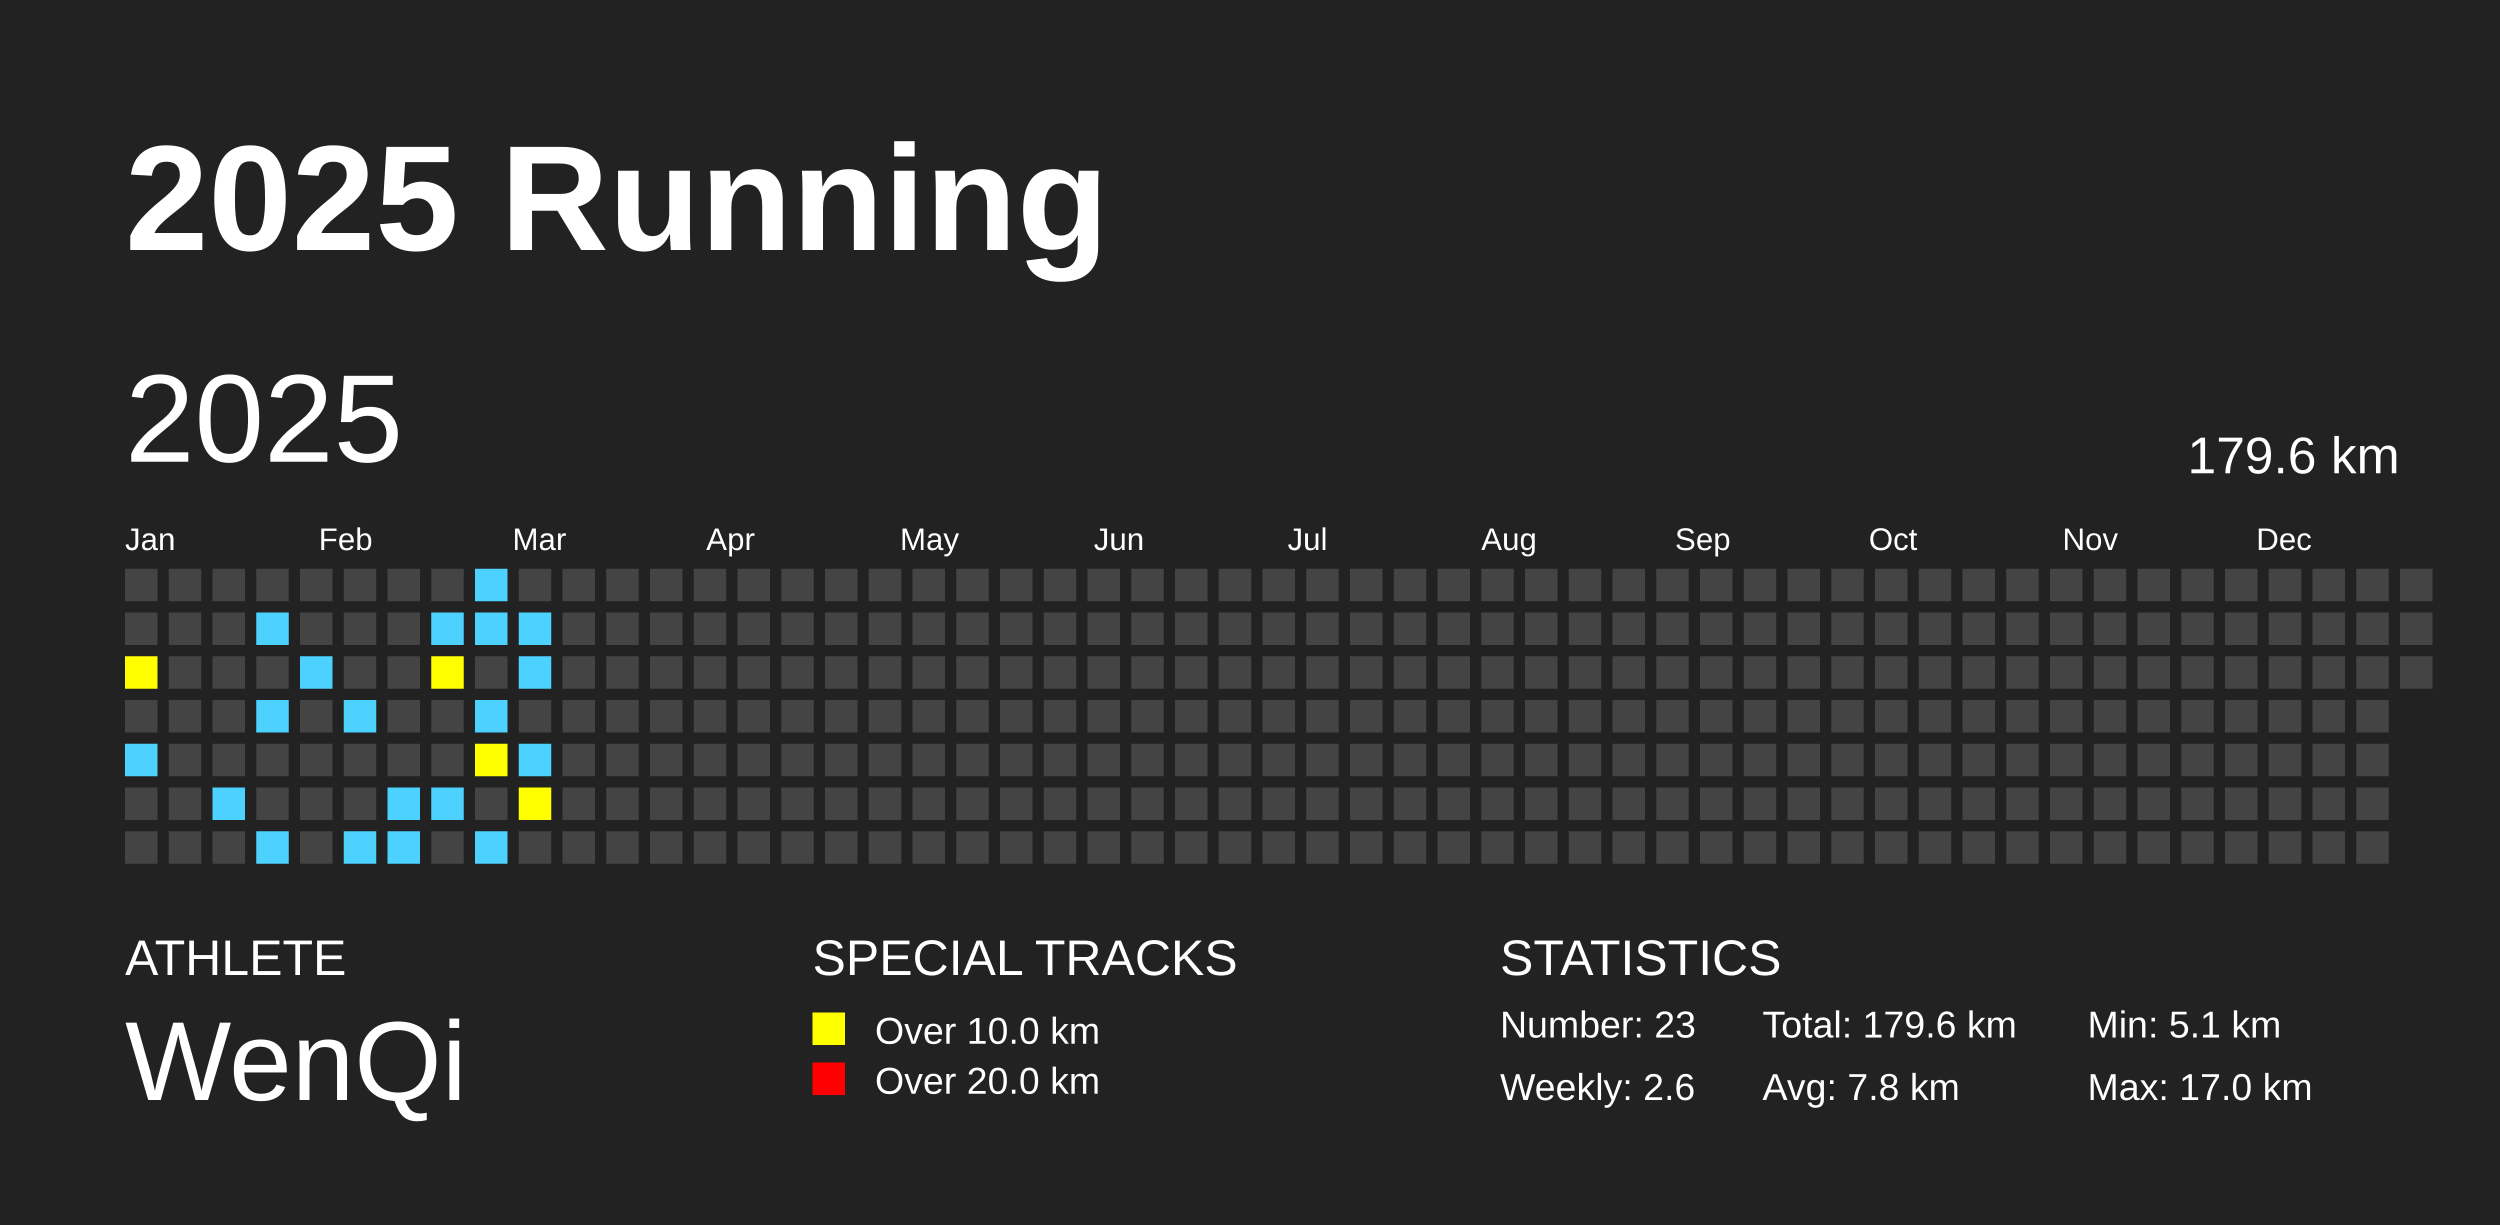
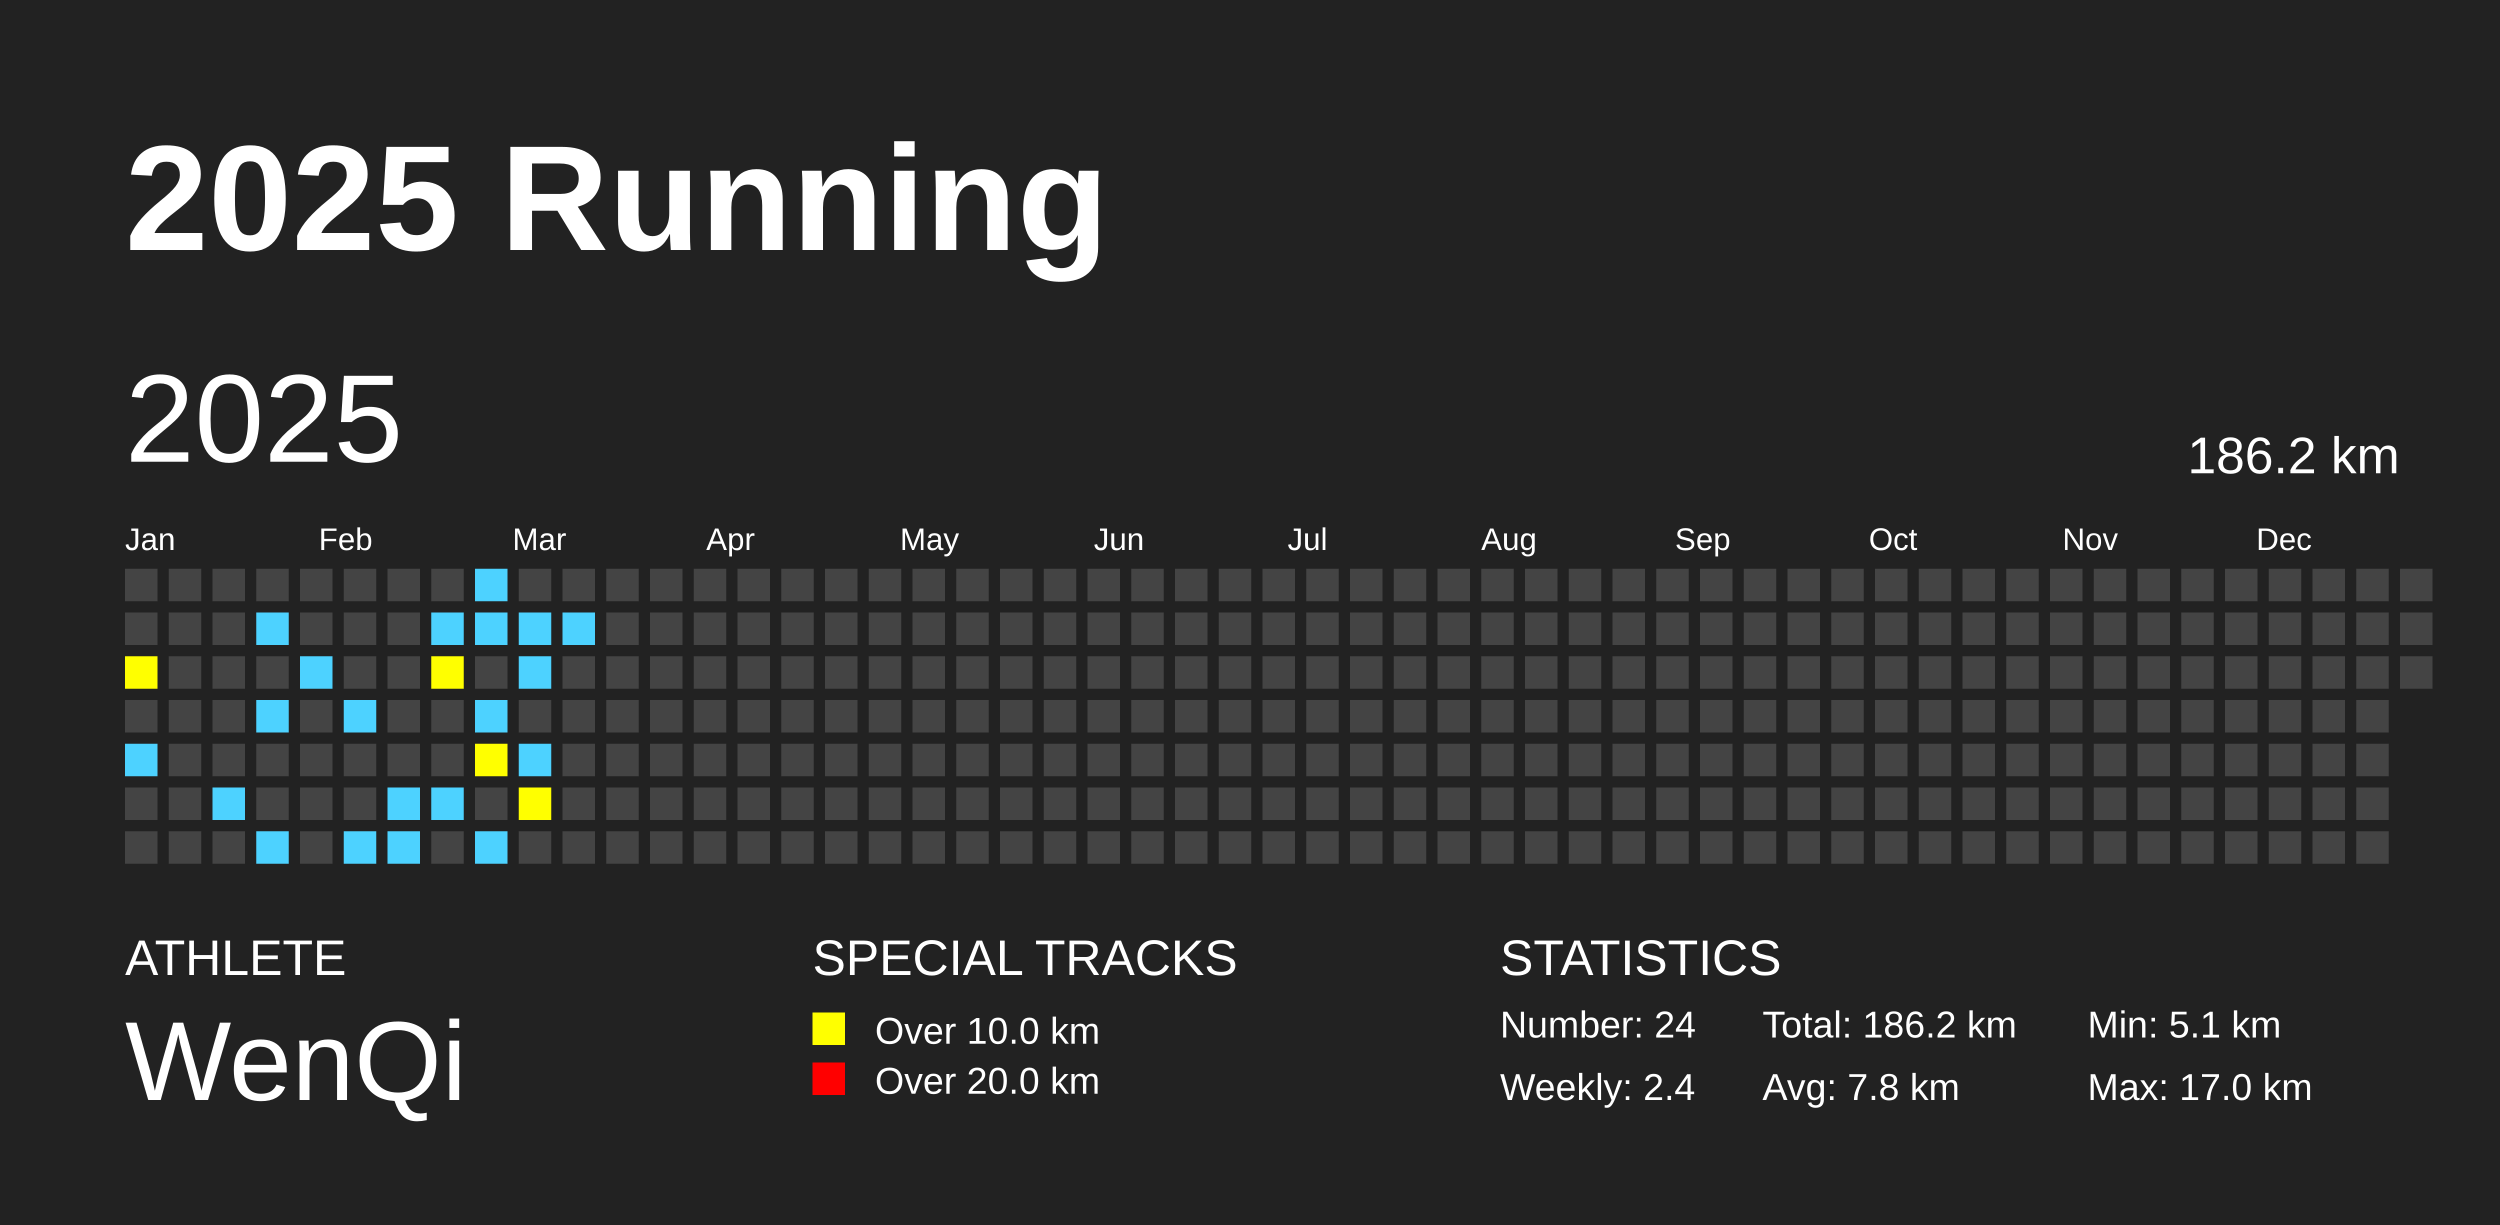
<svg xmlns="http://www.w3.org/2000/svg" baseProfile="full" height="98mm" version="1.1" viewBox="0,0,200,98" width="200mm">
  <defs />
  <rect fill="#222222" height="98" width="200" x="0" y="0" />
  <text fill="#FFFFFF" style="font-size:12px; font-family:Arial; font-weight:bold;" x="10" y="20">2025 Running</text>
  <text fill="#FFFFFF" style="font-size:4px; font-family:Arial" x="10" y="78">ATHLETE</text>
  <text fill="#FFFFFF" style="font-size:9px; font-family:Arial" x="10" y="88">WenQi</text>
  <text fill="#FFFFFF" style="font-size:4px; font-family:Arial" x="65" y="78">SPECIAL TRACKS</text>
  <rect fill="yellow" height="2.6" width="2.6" x="65" y="81" />
  <text fill="#FFFFFF" style="font-size:3px; font-family:Arial" x="70" y="83.5">Over 10.0 km</text>
  <rect fill="red" height="2.6" width="2.6" x="65" y="85" />
  <text fill="#FFFFFF" style="font-size:3px; font-family:Arial" x="70" y="87.5">Over 20.0 km</text>
  <text fill="#FFFFFF" style="font-size:4px; font-family:Arial" x="120" y="78">STATISTICS</text>
-   <text fill="#FFFFFF" style="font-size:3px; font-family:Arial" x="120" y="83">Number: 23</text>
-   <text fill="#FFFFFF" style="font-size:3px; font-family:Arial" x="120" y="88">Weekly: 2.6</text>
-   <text fill="#FFFFFF" style="font-size:3px; font-family:Arial" x="141" y="83">Total: 179.6 km</text>
+   <text fill="#FFFFFF" style="font-size:3px; font-family:Arial" x="120" y="83">Number: 24</text>
+   <text fill="#FFFFFF" style="font-size:3px; font-family:Arial" x="120" y="88">Weekly: 2.4</text>
+   <text fill="#FFFFFF" style="font-size:3px; font-family:Arial" x="141" y="83">Total: 186.2 km</text>
  <text fill="#FFFFFF" style="font-size:3px; font-family:Arial" x="141" y="88">Avg: 7.8 km</text>
  <text fill="#FFFFFF" style="font-size:3px; font-family:Arial" x="167" y="83">Min: 5.1 km</text>
  <text fill="#FFFFFF" style="font-size:3px; font-family:Arial" x="167" y="88">Max: 17.0 km</text>
  <text dominant-baseline="hanging" fill="#FFFFFF" style="font-size:10.0px; font-family:Arial;" x="10" y="30">2025</text>
-   <text dominant-baseline="hanging" fill="#FFFFFF" style="font-size:4.125px; font-family:Arial;" x="175" y="35">179.6 km</text>
+   <text dominant-baseline="hanging" fill="#FFFFFF" style="font-size:4.125px; font-family:Arial;" x="175" y="35">186.2 km</text>
  <text fill="#FFFFFF" style="font-size:2.5px; font-family:Arial" x="10.0" y="44">Jan</text>
  <text fill="#FFFFFF" style="font-size:2.5px; font-family:Arial" x="25.5" y="44">Feb</text>
  <text fill="#FFFFFF" style="font-size:2.5px; font-family:Arial" x="41.0" y="44">Mar</text>
  <text fill="#FFFFFF" style="font-size:2.5px; font-family:Arial" x="56.5" y="44">Apr</text>
  <text fill="#FFFFFF" style="font-size:2.5px; font-family:Arial" x="72.0" y="44">May</text>
  <text fill="#FFFFFF" style="font-size:2.5px; font-family:Arial" x="87.5" y="44">Jun</text>
  <text fill="#FFFFFF" style="font-size:2.5px; font-family:Arial" x="103.0" y="44">Jul</text>
  <text fill="#FFFFFF" style="font-size:2.5px; font-family:Arial" x="118.5" y="44">Aug</text>
  <text fill="#FFFFFF" style="font-size:2.5px; font-family:Arial" x="134.0" y="44">Sep</text>
  <text fill="#FFFFFF" style="font-size:2.5px; font-family:Arial" x="149.5" y="44">Oct</text>
  <text fill="#FFFFFF" style="font-size:2.5px; font-family:Arial" x="165.0" y="44">Nov</text>
  <text fill="#FFFFFF" style="font-size:2.5px; font-family:Arial" x="180.5" y="44">Dec</text>
  <rect fill="#444444" height="2.6" width="2.6" x="10.0" y="45.5" />
  <rect fill="#444444" height="2.6" width="2.6" x="10.0" y="49.0" />
  <rect fill="yellow" height="2.6" width="2.6" x="10.0" y="52.5" />
  <rect fill="#444444" height="2.6" width="2.6" x="10.0" y="56.0" />
  <rect fill="#4DD2FF" height="2.6" width="2.6" x="10.0" y="59.5" />
  <rect fill="#444444" height="2.6" width="2.6" x="10.0" y="63.0" />
  <rect fill="#444444" height="2.6" width="2.6" x="10.0" y="66.5" />
  <rect fill="#444444" height="2.6" width="2.6" x="13.5" y="45.5" />
  <rect fill="#444444" height="2.6" width="2.6" x="13.5" y="49.0" />
  <rect fill="#444444" height="2.6" width="2.6" x="13.5" y="52.5" />
  <rect fill="#444444" height="2.6" width="2.6" x="13.5" y="56.0" />
  <rect fill="#444444" height="2.6" width="2.6" x="13.5" y="59.5" />
  <rect fill="#444444" height="2.6" width="2.6" x="13.5" y="63.0" />
  <rect fill="#444444" height="2.6" width="2.6" x="13.5" y="66.5" />
  <rect fill="#444444" height="2.6" width="2.6" x="17.0" y="45.5" />
  <rect fill="#444444" height="2.6" width="2.6" x="17.0" y="49.0" />
  <rect fill="#444444" height="2.6" width="2.6" x="17.0" y="52.5" />
  <rect fill="#444444" height="2.6" width="2.6" x="17.0" y="56.0" />
  <rect fill="#444444" height="2.6" width="2.6" x="17.0" y="59.5" />
  <rect fill="#4DD2FF" height="2.6" width="2.6" x="17.0" y="63.0" />
  <rect fill="#444444" height="2.6" width="2.6" x="17.0" y="66.5" />
  <rect fill="#444444" height="2.6" width="2.6" x="20.5" y="45.5" />
  <rect fill="#4DD2FF" height="2.6" width="2.6" x="20.5" y="49.0" />
  <rect fill="#444444" height="2.6" width="2.6" x="20.5" y="52.5" />
  <rect fill="#4DD2FF" height="2.6" width="2.6" x="20.5" y="56.0" />
  <rect fill="#444444" height="2.6" width="2.6" x="20.5" y="59.5" />
  <rect fill="#444444" height="2.6" width="2.6" x="20.5" y="63.0" />
  <rect fill="#4DD2FF" height="2.6" width="2.6" x="20.5" y="66.5" />
  <rect fill="#444444" height="2.6" width="2.6" x="24.0" y="45.5" />
  <rect fill="#444444" height="2.6" width="2.6" x="24.0" y="49.0" />
  <rect fill="#4DD2FF" height="2.6" width="2.6" x="24.0" y="52.5" />
  <rect fill="#444444" height="2.6" width="2.6" x="24.0" y="56.0" />
  <rect fill="#444444" height="2.6" width="2.6" x="24.0" y="59.5" />
  <rect fill="#444444" height="2.6" width="2.6" x="24.0" y="63.0" />
  <rect fill="#444444" height="2.6" width="2.6" x="24.0" y="66.5" />
  <rect fill="#444444" height="2.6" width="2.6" x="27.5" y="45.5" />
  <rect fill="#444444" height="2.6" width="2.6" x="27.5" y="49.0" />
  <rect fill="#444444" height="2.6" width="2.6" x="27.5" y="52.5" />
  <rect fill="#4DD2FF" height="2.6" width="2.6" x="27.5" y="56.0" />
  <rect fill="#444444" height="2.6" width="2.6" x="27.5" y="59.5" />
  <rect fill="#444444" height="2.6" width="2.6" x="27.5" y="63.0" />
  <rect fill="#4DD2FF" height="2.6" width="2.6" x="27.5" y="66.5" />
  <rect fill="#444444" height="2.6" width="2.6" x="31.0" y="45.5" />
  <rect fill="#444444" height="2.6" width="2.6" x="31.0" y="49.0" />
  <rect fill="#444444" height="2.6" width="2.6" x="31.0" y="52.5" />
  <rect fill="#444444" height="2.6" width="2.6" x="31.0" y="56.0" />
  <rect fill="#444444" height="2.6" width="2.6" x="31.0" y="59.5" />
  <rect fill="#4DD2FF" height="2.6" width="2.6" x="31.0" y="63.0" />
  <rect fill="#4DD2FF" height="2.6" width="2.6" x="31.0" y="66.5" />
  <rect fill="#444444" height="2.6" width="2.6" x="34.5" y="45.5" />
  <rect fill="#4DD2FF" height="2.6" width="2.6" x="34.5" y="49.0" />
  <rect fill="yellow" height="2.6" width="2.6" x="34.5" y="52.5" />
  <rect fill="#444444" height="2.6" width="2.6" x="34.5" y="56.0" />
  <rect fill="#444444" height="2.6" width="2.6" x="34.5" y="59.5" />
  <rect fill="#4DD2FF" height="2.6" width="2.6" x="34.5" y="63.0" />
  <rect fill="#444444" height="2.6" width="2.6" x="34.5" y="66.5" />
  <rect fill="#4DD2FF" height="2.6" width="2.6" x="38.0" y="45.5" />
  <rect fill="#4DD2FF" height="2.6" width="2.6" x="38.0" y="49.0" />
  <rect fill="#444444" height="2.6" width="2.6" x="38.0" y="52.5" />
  <rect fill="#4DD2FF" height="2.6" width="2.6" x="38.0" y="56.0" />
  <rect fill="yellow" height="2.6" width="2.6" x="38.0" y="59.5" />
  <rect fill="#444444" height="2.6" width="2.6" x="38.0" y="63.0" />
  <rect fill="#4DD2FF" height="2.6" width="2.6" x="38.0" y="66.5" />
  <rect fill="#444444" height="2.6" width="2.6" x="41.5" y="45.5" />
  <rect fill="#4DD2FF" height="2.6" width="2.6" x="41.5" y="49.0" />
  <rect fill="#4DD2FF" height="2.6" width="2.6" x="41.5" y="52.5" />
  <rect fill="#444444" height="2.6" width="2.6" x="41.5" y="56.0" />
  <rect fill="#4DD2FF" height="2.6" width="2.6" x="41.5" y="59.5" />
  <rect fill="yellow" height="2.6" width="2.6" x="41.5" y="63.0" />
  <rect fill="#444444" height="2.6" width="2.6" x="41.5" y="66.5" />
  <rect fill="#444444" height="2.6" width="2.6" x="45.0" y="45.5" />
-   <rect fill="#444444" height="2.6" width="2.6" x="45.0" y="49.0" />
+   <rect fill="#4DD2FF" height="2.6" width="2.6" x="45.0" y="49.0" />
  <rect fill="#444444" height="2.6" width="2.6" x="45.0" y="52.5" />
  <rect fill="#444444" height="2.6" width="2.6" x="45.0" y="56.0" />
  <rect fill="#444444" height="2.6" width="2.6" x="45.0" y="59.5" />
  <rect fill="#444444" height="2.6" width="2.6" x="45.0" y="63.0" />
  <rect fill="#444444" height="2.6" width="2.6" x="45.0" y="66.5" />
  <rect fill="#444444" height="2.6" width="2.6" x="48.5" y="45.5" />
  <rect fill="#444444" height="2.6" width="2.6" x="48.5" y="49.0" />
  <rect fill="#444444" height="2.6" width="2.6" x="48.5" y="52.5" />
  <rect fill="#444444" height="2.6" width="2.6" x="48.5" y="56.0" />
  <rect fill="#444444" height="2.6" width="2.6" x="48.5" y="59.5" />
  <rect fill="#444444" height="2.6" width="2.6" x="48.5" y="63.0" />
  <rect fill="#444444" height="2.6" width="2.6" x="48.5" y="66.5" />
  <rect fill="#444444" height="2.6" width="2.6" x="52.0" y="45.5" />
  <rect fill="#444444" height="2.6" width="2.6" x="52.0" y="49.0" />
  <rect fill="#444444" height="2.6" width="2.6" x="52.0" y="52.5" />
  <rect fill="#444444" height="2.6" width="2.6" x="52.0" y="56.0" />
  <rect fill="#444444" height="2.6" width="2.6" x="52.0" y="59.5" />
  <rect fill="#444444" height="2.6" width="2.6" x="52.0" y="63.0" />
  <rect fill="#444444" height="2.6" width="2.6" x="52.0" y="66.5" />
  <rect fill="#444444" height="2.6" width="2.6" x="55.5" y="45.5" />
  <rect fill="#444444" height="2.6" width="2.6" x="55.5" y="49.0" />
  <rect fill="#444444" height="2.6" width="2.6" x="55.5" y="52.5" />
  <rect fill="#444444" height="2.6" width="2.6" x="55.5" y="56.0" />
  <rect fill="#444444" height="2.6" width="2.6" x="55.5" y="59.5" />
  <rect fill="#444444" height="2.6" width="2.6" x="55.5" y="63.0" />
  <rect fill="#444444" height="2.6" width="2.6" x="55.5" y="66.5" />
  <rect fill="#444444" height="2.6" width="2.6" x="59.0" y="45.5" />
  <rect fill="#444444" height="2.6" width="2.6" x="59.0" y="49.0" />
  <rect fill="#444444" height="2.6" width="2.6" x="59.0" y="52.5" />
  <rect fill="#444444" height="2.6" width="2.6" x="59.0" y="56.0" />
  <rect fill="#444444" height="2.6" width="2.6" x="59.0" y="59.5" />
  <rect fill="#444444" height="2.6" width="2.6" x="59.0" y="63.0" />
  <rect fill="#444444" height="2.6" width="2.6" x="59.0" y="66.5" />
  <rect fill="#444444" height="2.6" width="2.6" x="62.5" y="45.5" />
  <rect fill="#444444" height="2.6" width="2.6" x="62.5" y="49.0" />
  <rect fill="#444444" height="2.6" width="2.6" x="62.5" y="52.5" />
  <rect fill="#444444" height="2.6" width="2.6" x="62.5" y="56.0" />
  <rect fill="#444444" height="2.6" width="2.6" x="62.5" y="59.5" />
  <rect fill="#444444" height="2.6" width="2.6" x="62.5" y="63.0" />
  <rect fill="#444444" height="2.6" width="2.6" x="62.5" y="66.5" />
  <rect fill="#444444" height="2.6" width="2.6" x="66.0" y="45.5" />
  <rect fill="#444444" height="2.6" width="2.6" x="66.0" y="49.0" />
  <rect fill="#444444" height="2.6" width="2.6" x="66.0" y="52.5" />
  <rect fill="#444444" height="2.6" width="2.6" x="66.0" y="56.0" />
  <rect fill="#444444" height="2.6" width="2.6" x="66.0" y="59.5" />
  <rect fill="#444444" height="2.6" width="2.6" x="66.0" y="63.0" />
  <rect fill="#444444" height="2.6" width="2.6" x="66.0" y="66.5" />
  <rect fill="#444444" height="2.6" width="2.6" x="69.5" y="45.5" />
  <rect fill="#444444" height="2.6" width="2.6" x="69.5" y="49.0" />
  <rect fill="#444444" height="2.6" width="2.6" x="69.5" y="52.5" />
  <rect fill="#444444" height="2.6" width="2.6" x="69.5" y="56.0" />
  <rect fill="#444444" height="2.6" width="2.6" x="69.5" y="59.5" />
  <rect fill="#444444" height="2.6" width="2.6" x="69.5" y="63.0" />
  <rect fill="#444444" height="2.6" width="2.6" x="69.5" y="66.5" />
  <rect fill="#444444" height="2.6" width="2.6" x="73.0" y="45.5" />
  <rect fill="#444444" height="2.6" width="2.6" x="73.0" y="49.0" />
  <rect fill="#444444" height="2.6" width="2.6" x="73.0" y="52.5" />
  <rect fill="#444444" height="2.6" width="2.6" x="73.0" y="56.0" />
  <rect fill="#444444" height="2.6" width="2.6" x="73.0" y="59.5" />
  <rect fill="#444444" height="2.6" width="2.6" x="73.0" y="63.0" />
  <rect fill="#444444" height="2.6" width="2.6" x="73.0" y="66.5" />
  <rect fill="#444444" height="2.6" width="2.6" x="76.5" y="45.5" />
  <rect fill="#444444" height="2.6" width="2.6" x="76.5" y="49.0" />
  <rect fill="#444444" height="2.6" width="2.6" x="76.5" y="52.5" />
  <rect fill="#444444" height="2.6" width="2.6" x="76.5" y="56.0" />
  <rect fill="#444444" height="2.6" width="2.6" x="76.5" y="59.5" />
  <rect fill="#444444" height="2.6" width="2.6" x="76.5" y="63.0" />
  <rect fill="#444444" height="2.6" width="2.6" x="76.5" y="66.5" />
  <rect fill="#444444" height="2.6" width="2.6" x="80.0" y="45.5" />
  <rect fill="#444444" height="2.6" width="2.6" x="80.0" y="49.0" />
  <rect fill="#444444" height="2.6" width="2.6" x="80.0" y="52.5" />
  <rect fill="#444444" height="2.6" width="2.6" x="80.0" y="56.0" />
  <rect fill="#444444" height="2.6" width="2.6" x="80.0" y="59.5" />
  <rect fill="#444444" height="2.6" width="2.6" x="80.0" y="63.0" />
  <rect fill="#444444" height="2.6" width="2.6" x="80.0" y="66.5" />
  <rect fill="#444444" height="2.6" width="2.6" x="83.5" y="45.5" />
  <rect fill="#444444" height="2.6" width="2.6" x="83.5" y="49.0" />
  <rect fill="#444444" height="2.6" width="2.6" x="83.5" y="52.5" />
  <rect fill="#444444" height="2.6" width="2.6" x="83.5" y="56.0" />
  <rect fill="#444444" height="2.6" width="2.6" x="83.5" y="59.5" />
  <rect fill="#444444" height="2.6" width="2.6" x="83.5" y="63.0" />
  <rect fill="#444444" height="2.6" width="2.6" x="83.5" y="66.5" />
  <rect fill="#444444" height="2.6" width="2.6" x="87.0" y="45.5" />
  <rect fill="#444444" height="2.6" width="2.6" x="87.0" y="49.0" />
  <rect fill="#444444" height="2.6" width="2.6" x="87.0" y="52.5" />
  <rect fill="#444444" height="2.6" width="2.6" x="87.0" y="56.0" />
  <rect fill="#444444" height="2.6" width="2.6" x="87.0" y="59.5" />
  <rect fill="#444444" height="2.6" width="2.6" x="87.0" y="63.0" />
  <rect fill="#444444" height="2.6" width="2.6" x="87.0" y="66.5" />
  <rect fill="#444444" height="2.6" width="2.6" x="90.5" y="45.5" />
  <rect fill="#444444" height="2.6" width="2.6" x="90.5" y="49.0" />
  <rect fill="#444444" height="2.6" width="2.6" x="90.5" y="52.5" />
  <rect fill="#444444" height="2.6" width="2.6" x="90.5" y="56.0" />
  <rect fill="#444444" height="2.6" width="2.6" x="90.5" y="59.5" />
  <rect fill="#444444" height="2.6" width="2.6" x="90.5" y="63.0" />
  <rect fill="#444444" height="2.6" width="2.6" x="90.5" y="66.5" />
  <rect fill="#444444" height="2.6" width="2.6" x="94.0" y="45.5" />
  <rect fill="#444444" height="2.6" width="2.6" x="94.0" y="49.0" />
  <rect fill="#444444" height="2.6" width="2.6" x="94.0" y="52.5" />
  <rect fill="#444444" height="2.6" width="2.6" x="94.0" y="56.0" />
  <rect fill="#444444" height="2.6" width="2.6" x="94.0" y="59.5" />
  <rect fill="#444444" height="2.6" width="2.6" x="94.0" y="63.0" />
  <rect fill="#444444" height="2.6" width="2.6" x="94.0" y="66.5" />
  <rect fill="#444444" height="2.6" width="2.6" x="97.5" y="45.5" />
  <rect fill="#444444" height="2.6" width="2.6" x="97.5" y="49.0" />
  <rect fill="#444444" height="2.6" width="2.6" x="97.5" y="52.5" />
  <rect fill="#444444" height="2.6" width="2.6" x="97.5" y="56.0" />
  <rect fill="#444444" height="2.6" width="2.6" x="97.5" y="59.5" />
  <rect fill="#444444" height="2.6" width="2.6" x="97.5" y="63.0" />
  <rect fill="#444444" height="2.6" width="2.6" x="97.5" y="66.5" />
  <rect fill="#444444" height="2.6" width="2.6" x="101.0" y="45.5" />
  <rect fill="#444444" height="2.6" width="2.6" x="101.0" y="49.0" />
  <rect fill="#444444" height="2.6" width="2.6" x="101.0" y="52.5" />
  <rect fill="#444444" height="2.6" width="2.6" x="101.0" y="56.0" />
  <rect fill="#444444" height="2.6" width="2.6" x="101.0" y="59.5" />
  <rect fill="#444444" height="2.6" width="2.6" x="101.0" y="63.0" />
  <rect fill="#444444" height="2.6" width="2.6" x="101.0" y="66.5" />
  <rect fill="#444444" height="2.6" width="2.6" x="104.5" y="45.5" />
  <rect fill="#444444" height="2.6" width="2.6" x="104.5" y="49.0" />
  <rect fill="#444444" height="2.6" width="2.6" x="104.5" y="52.5" />
  <rect fill="#444444" height="2.6" width="2.6" x="104.5" y="56.0" />
  <rect fill="#444444" height="2.6" width="2.6" x="104.5" y="59.5" />
  <rect fill="#444444" height="2.6" width="2.6" x="104.5" y="63.0" />
  <rect fill="#444444" height="2.6" width="2.6" x="104.5" y="66.5" />
  <rect fill="#444444" height="2.6" width="2.6" x="108.0" y="45.5" />
  <rect fill="#444444" height="2.6" width="2.6" x="108.0" y="49.0" />
  <rect fill="#444444" height="2.6" width="2.6" x="108.0" y="52.5" />
  <rect fill="#444444" height="2.6" width="2.6" x="108.0" y="56.0" />
  <rect fill="#444444" height="2.6" width="2.6" x="108.0" y="59.5" />
  <rect fill="#444444" height="2.6" width="2.6" x="108.0" y="63.0" />
  <rect fill="#444444" height="2.6" width="2.6" x="108.0" y="66.5" />
  <rect fill="#444444" height="2.6" width="2.6" x="111.5" y="45.5" />
  <rect fill="#444444" height="2.6" width="2.6" x="111.5" y="49.0" />
  <rect fill="#444444" height="2.6" width="2.6" x="111.5" y="52.5" />
  <rect fill="#444444" height="2.6" width="2.6" x="111.5" y="56.0" />
  <rect fill="#444444" height="2.6" width="2.6" x="111.5" y="59.5" />
  <rect fill="#444444" height="2.6" width="2.6" x="111.5" y="63.0" />
  <rect fill="#444444" height="2.6" width="2.6" x="111.5" y="66.5" />
  <rect fill="#444444" height="2.6" width="2.6" x="115.0" y="45.5" />
  <rect fill="#444444" height="2.6" width="2.6" x="115.0" y="49.0" />
  <rect fill="#444444" height="2.6" width="2.6" x="115.0" y="52.5" />
  <rect fill="#444444" height="2.6" width="2.6" x="115.0" y="56.0" />
  <rect fill="#444444" height="2.6" width="2.6" x="115.0" y="59.5" />
  <rect fill="#444444" height="2.6" width="2.6" x="115.0" y="63.0" />
  <rect fill="#444444" height="2.6" width="2.6" x="115.0" y="66.5" />
  <rect fill="#444444" height="2.6" width="2.6" x="118.5" y="45.5" />
  <rect fill="#444444" height="2.6" width="2.6" x="118.5" y="49.0" />
  <rect fill="#444444" height="2.6" width="2.6" x="118.5" y="52.5" />
  <rect fill="#444444" height="2.6" width="2.6" x="118.5" y="56.0" />
  <rect fill="#444444" height="2.6" width="2.6" x="118.5" y="59.5" />
  <rect fill="#444444" height="2.6" width="2.6" x="118.5" y="63.0" />
  <rect fill="#444444" height="2.6" width="2.6" x="118.5" y="66.5" />
  <rect fill="#444444" height="2.6" width="2.6" x="122.0" y="45.5" />
  <rect fill="#444444" height="2.6" width="2.6" x="122.0" y="49.0" />
  <rect fill="#444444" height="2.6" width="2.6" x="122.0" y="52.5" />
  <rect fill="#444444" height="2.6" width="2.6" x="122.0" y="56.0" />
  <rect fill="#444444" height="2.6" width="2.6" x="122.0" y="59.5" />
  <rect fill="#444444" height="2.6" width="2.6" x="122.0" y="63.0" />
  <rect fill="#444444" height="2.6" width="2.6" x="122.0" y="66.5" />
  <rect fill="#444444" height="2.6" width="2.6" x="125.5" y="45.5" />
  <rect fill="#444444" height="2.6" width="2.6" x="125.5" y="49.0" />
  <rect fill="#444444" height="2.6" width="2.6" x="125.5" y="52.5" />
  <rect fill="#444444" height="2.6" width="2.6" x="125.5" y="56.0" />
  <rect fill="#444444" height="2.6" width="2.6" x="125.5" y="59.5" />
  <rect fill="#444444" height="2.6" width="2.6" x="125.5" y="63.0" />
  <rect fill="#444444" height="2.6" width="2.6" x="125.5" y="66.5" />
  <rect fill="#444444" height="2.6" width="2.6" x="129.0" y="45.5" />
  <rect fill="#444444" height="2.6" width="2.6" x="129.0" y="49.0" />
  <rect fill="#444444" height="2.6" width="2.6" x="129.0" y="52.5" />
  <rect fill="#444444" height="2.6" width="2.6" x="129.0" y="56.0" />
  <rect fill="#444444" height="2.6" width="2.6" x="129.0" y="59.5" />
  <rect fill="#444444" height="2.6" width="2.6" x="129.0" y="63.0" />
  <rect fill="#444444" height="2.6" width="2.6" x="129.0" y="66.5" />
  <rect fill="#444444" height="2.6" width="2.6" x="132.5" y="45.5" />
  <rect fill="#444444" height="2.6" width="2.6" x="132.5" y="49.0" />
  <rect fill="#444444" height="2.6" width="2.6" x="132.5" y="52.5" />
  <rect fill="#444444" height="2.6" width="2.6" x="132.5" y="56.0" />
  <rect fill="#444444" height="2.6" width="2.6" x="132.5" y="59.5" />
  <rect fill="#444444" height="2.6" width="2.6" x="132.5" y="63.0" />
  <rect fill="#444444" height="2.6" width="2.6" x="132.5" y="66.5" />
  <rect fill="#444444" height="2.6" width="2.6" x="136.0" y="45.5" />
  <rect fill="#444444" height="2.6" width="2.6" x="136.0" y="49.0" />
  <rect fill="#444444" height="2.6" width="2.6" x="136.0" y="52.5" />
  <rect fill="#444444" height="2.6" width="2.6" x="136.0" y="56.0" />
  <rect fill="#444444" height="2.6" width="2.6" x="136.0" y="59.5" />
  <rect fill="#444444" height="2.6" width="2.6" x="136.0" y="63.0" />
  <rect fill="#444444" height="2.6" width="2.6" x="136.0" y="66.5" />
  <rect fill="#444444" height="2.6" width="2.6" x="139.5" y="45.5" />
  <rect fill="#444444" height="2.6" width="2.6" x="139.5" y="49.0" />
  <rect fill="#444444" height="2.6" width="2.6" x="139.5" y="52.5" />
  <rect fill="#444444" height="2.6" width="2.6" x="139.5" y="56.0" />
  <rect fill="#444444" height="2.6" width="2.6" x="139.5" y="59.5" />
  <rect fill="#444444" height="2.6" width="2.6" x="139.5" y="63.0" />
  <rect fill="#444444" height="2.6" width="2.6" x="139.5" y="66.5" />
  <rect fill="#444444" height="2.6" width="2.6" x="143.0" y="45.5" />
  <rect fill="#444444" height="2.6" width="2.6" x="143.0" y="49.0" />
  <rect fill="#444444" height="2.6" width="2.6" x="143.0" y="52.5" />
  <rect fill="#444444" height="2.6" width="2.6" x="143.0" y="56.0" />
  <rect fill="#444444" height="2.6" width="2.6" x="143.0" y="59.5" />
  <rect fill="#444444" height="2.6" width="2.6" x="143.0" y="63.0" />
  <rect fill="#444444" height="2.6" width="2.6" x="143.0" y="66.5" />
  <rect fill="#444444" height="2.6" width="2.6" x="146.5" y="45.5" />
  <rect fill="#444444" height="2.6" width="2.6" x="146.5" y="49.0" />
  <rect fill="#444444" height="2.6" width="2.6" x="146.5" y="52.5" />
  <rect fill="#444444" height="2.6" width="2.6" x="146.5" y="56.0" />
  <rect fill="#444444" height="2.6" width="2.6" x="146.5" y="59.5" />
  <rect fill="#444444" height="2.6" width="2.6" x="146.5" y="63.0" />
  <rect fill="#444444" height="2.6" width="2.6" x="146.5" y="66.5" />
  <rect fill="#444444" height="2.6" width="2.6" x="150.0" y="45.5" />
  <rect fill="#444444" height="2.6" width="2.6" x="150.0" y="49.0" />
  <rect fill="#444444" height="2.6" width="2.6" x="150.0" y="52.5" />
  <rect fill="#444444" height="2.6" width="2.6" x="150.0" y="56.0" />
  <rect fill="#444444" height="2.6" width="2.6" x="150.0" y="59.5" />
  <rect fill="#444444" height="2.6" width="2.6" x="150.0" y="63.0" />
  <rect fill="#444444" height="2.6" width="2.6" x="150.0" y="66.5" />
  <rect fill="#444444" height="2.6" width="2.6" x="153.5" y="45.5" />
  <rect fill="#444444" height="2.6" width="2.6" x="153.5" y="49.0" />
  <rect fill="#444444" height="2.6" width="2.6" x="153.5" y="52.5" />
  <rect fill="#444444" height="2.6" width="2.6" x="153.5" y="56.0" />
  <rect fill="#444444" height="2.6" width="2.6" x="153.5" y="59.5" />
  <rect fill="#444444" height="2.6" width="2.6" x="153.5" y="63.0" />
  <rect fill="#444444" height="2.6" width="2.6" x="153.5" y="66.5" />
  <rect fill="#444444" height="2.6" width="2.6" x="157.0" y="45.5" />
  <rect fill="#444444" height="2.6" width="2.6" x="157.0" y="49.0" />
  <rect fill="#444444" height="2.6" width="2.6" x="157.0" y="52.5" />
  <rect fill="#444444" height="2.6" width="2.6" x="157.0" y="56.0" />
  <rect fill="#444444" height="2.6" width="2.6" x="157.0" y="59.5" />
  <rect fill="#444444" height="2.6" width="2.6" x="157.0" y="63.0" />
  <rect fill="#444444" height="2.6" width="2.6" x="157.0" y="66.5" />
  <rect fill="#444444" height="2.6" width="2.6" x="160.5" y="45.5" />
  <rect fill="#444444" height="2.6" width="2.6" x="160.5" y="49.0" />
  <rect fill="#444444" height="2.6" width="2.6" x="160.5" y="52.5" />
  <rect fill="#444444" height="2.6" width="2.6" x="160.5" y="56.0" />
  <rect fill="#444444" height="2.6" width="2.6" x="160.5" y="59.5" />
  <rect fill="#444444" height="2.6" width="2.6" x="160.5" y="63.0" />
  <rect fill="#444444" height="2.6" width="2.6" x="160.5" y="66.5" />
  <rect fill="#444444" height="2.6" width="2.6" x="164.0" y="45.5" />
  <rect fill="#444444" height="2.6" width="2.6" x="164.0" y="49.0" />
  <rect fill="#444444" height="2.6" width="2.6" x="164.0" y="52.5" />
  <rect fill="#444444" height="2.6" width="2.6" x="164.0" y="56.0" />
  <rect fill="#444444" height="2.6" width="2.6" x="164.0" y="59.5" />
  <rect fill="#444444" height="2.6" width="2.6" x="164.0" y="63.0" />
  <rect fill="#444444" height="2.6" width="2.6" x="164.0" y="66.5" />
  <rect fill="#444444" height="2.6" width="2.6" x="167.5" y="45.5" />
  <rect fill="#444444" height="2.6" width="2.6" x="167.5" y="49.0" />
  <rect fill="#444444" height="2.6" width="2.6" x="167.5" y="52.5" />
  <rect fill="#444444" height="2.6" width="2.6" x="167.5" y="56.0" />
  <rect fill="#444444" height="2.6" width="2.6" x="167.5" y="59.5" />
  <rect fill="#444444" height="2.6" width="2.6" x="167.5" y="63.0" />
  <rect fill="#444444" height="2.6" width="2.6" x="167.5" y="66.5" />
  <rect fill="#444444" height="2.6" width="2.6" x="171.0" y="45.5" />
  <rect fill="#444444" height="2.6" width="2.6" x="171.0" y="49.0" />
  <rect fill="#444444" height="2.6" width="2.6" x="171.0" y="52.5" />
  <rect fill="#444444" height="2.6" width="2.6" x="171.0" y="56.0" />
  <rect fill="#444444" height="2.6" width="2.6" x="171.0" y="59.5" />
  <rect fill="#444444" height="2.6" width="2.6" x="171.0" y="63.0" />
  <rect fill="#444444" height="2.6" width="2.6" x="171.0" y="66.5" />
  <rect fill="#444444" height="2.6" width="2.6" x="174.5" y="45.5" />
  <rect fill="#444444" height="2.6" width="2.6" x="174.5" y="49.0" />
  <rect fill="#444444" height="2.6" width="2.6" x="174.5" y="52.5" />
  <rect fill="#444444" height="2.6" width="2.6" x="174.5" y="56.0" />
  <rect fill="#444444" height="2.6" width="2.6" x="174.5" y="59.5" />
  <rect fill="#444444" height="2.6" width="2.6" x="174.5" y="63.0" />
  <rect fill="#444444" height="2.6" width="2.6" x="174.5" y="66.5" />
  <rect fill="#444444" height="2.6" width="2.6" x="178.0" y="45.5" />
  <rect fill="#444444" height="2.6" width="2.6" x="178.0" y="49.0" />
  <rect fill="#444444" height="2.6" width="2.6" x="178.0" y="52.5" />
  <rect fill="#444444" height="2.6" width="2.6" x="178.0" y="56.0" />
  <rect fill="#444444" height="2.6" width="2.6" x="178.0" y="59.5" />
  <rect fill="#444444" height="2.6" width="2.6" x="178.0" y="63.0" />
  <rect fill="#444444" height="2.6" width="2.6" x="178.0" y="66.5" />
  <rect fill="#444444" height="2.6" width="2.6" x="181.5" y="45.5" />
  <rect fill="#444444" height="2.6" width="2.6" x="181.5" y="49.0" />
  <rect fill="#444444" height="2.6" width="2.6" x="181.5" y="52.5" />
  <rect fill="#444444" height="2.6" width="2.6" x="181.5" y="56.0" />
  <rect fill="#444444" height="2.6" width="2.6" x="181.5" y="59.5" />
  <rect fill="#444444" height="2.6" width="2.6" x="181.5" y="63.0" />
  <rect fill="#444444" height="2.6" width="2.6" x="181.5" y="66.5" />
  <rect fill="#444444" height="2.6" width="2.6" x="185.0" y="45.5" />
  <rect fill="#444444" height="2.6" width="2.6" x="185.0" y="49.0" />
  <rect fill="#444444" height="2.6" width="2.6" x="185.0" y="52.5" />
  <rect fill="#444444" height="2.6" width="2.6" x="185.0" y="56.0" />
  <rect fill="#444444" height="2.6" width="2.6" x="185.0" y="59.5" />
  <rect fill="#444444" height="2.6" width="2.6" x="185.0" y="63.0" />
  <rect fill="#444444" height="2.6" width="2.6" x="185.0" y="66.5" />
  <rect fill="#444444" height="2.6" width="2.6" x="188.5" y="45.5" />
  <rect fill="#444444" height="2.6" width="2.6" x="188.5" y="49.0" />
  <rect fill="#444444" height="2.6" width="2.6" x="188.5" y="52.5" />
  <rect fill="#444444" height="2.6" width="2.6" x="188.5" y="56.0" />
  <rect fill="#444444" height="2.6" width="2.6" x="188.5" y="59.5" />
  <rect fill="#444444" height="2.6" width="2.6" x="188.5" y="63.0" />
  <rect fill="#444444" height="2.6" width="2.6" x="188.5" y="66.5" />
  <rect fill="#444444" height="2.6" width="2.6" x="192.0" y="45.5" />
  <rect fill="#444444" height="2.6" width="2.6" x="192.0" y="49.0" />
  <rect fill="#444444" height="2.6" width="2.6" x="192.0" y="52.5" />
</svg>
